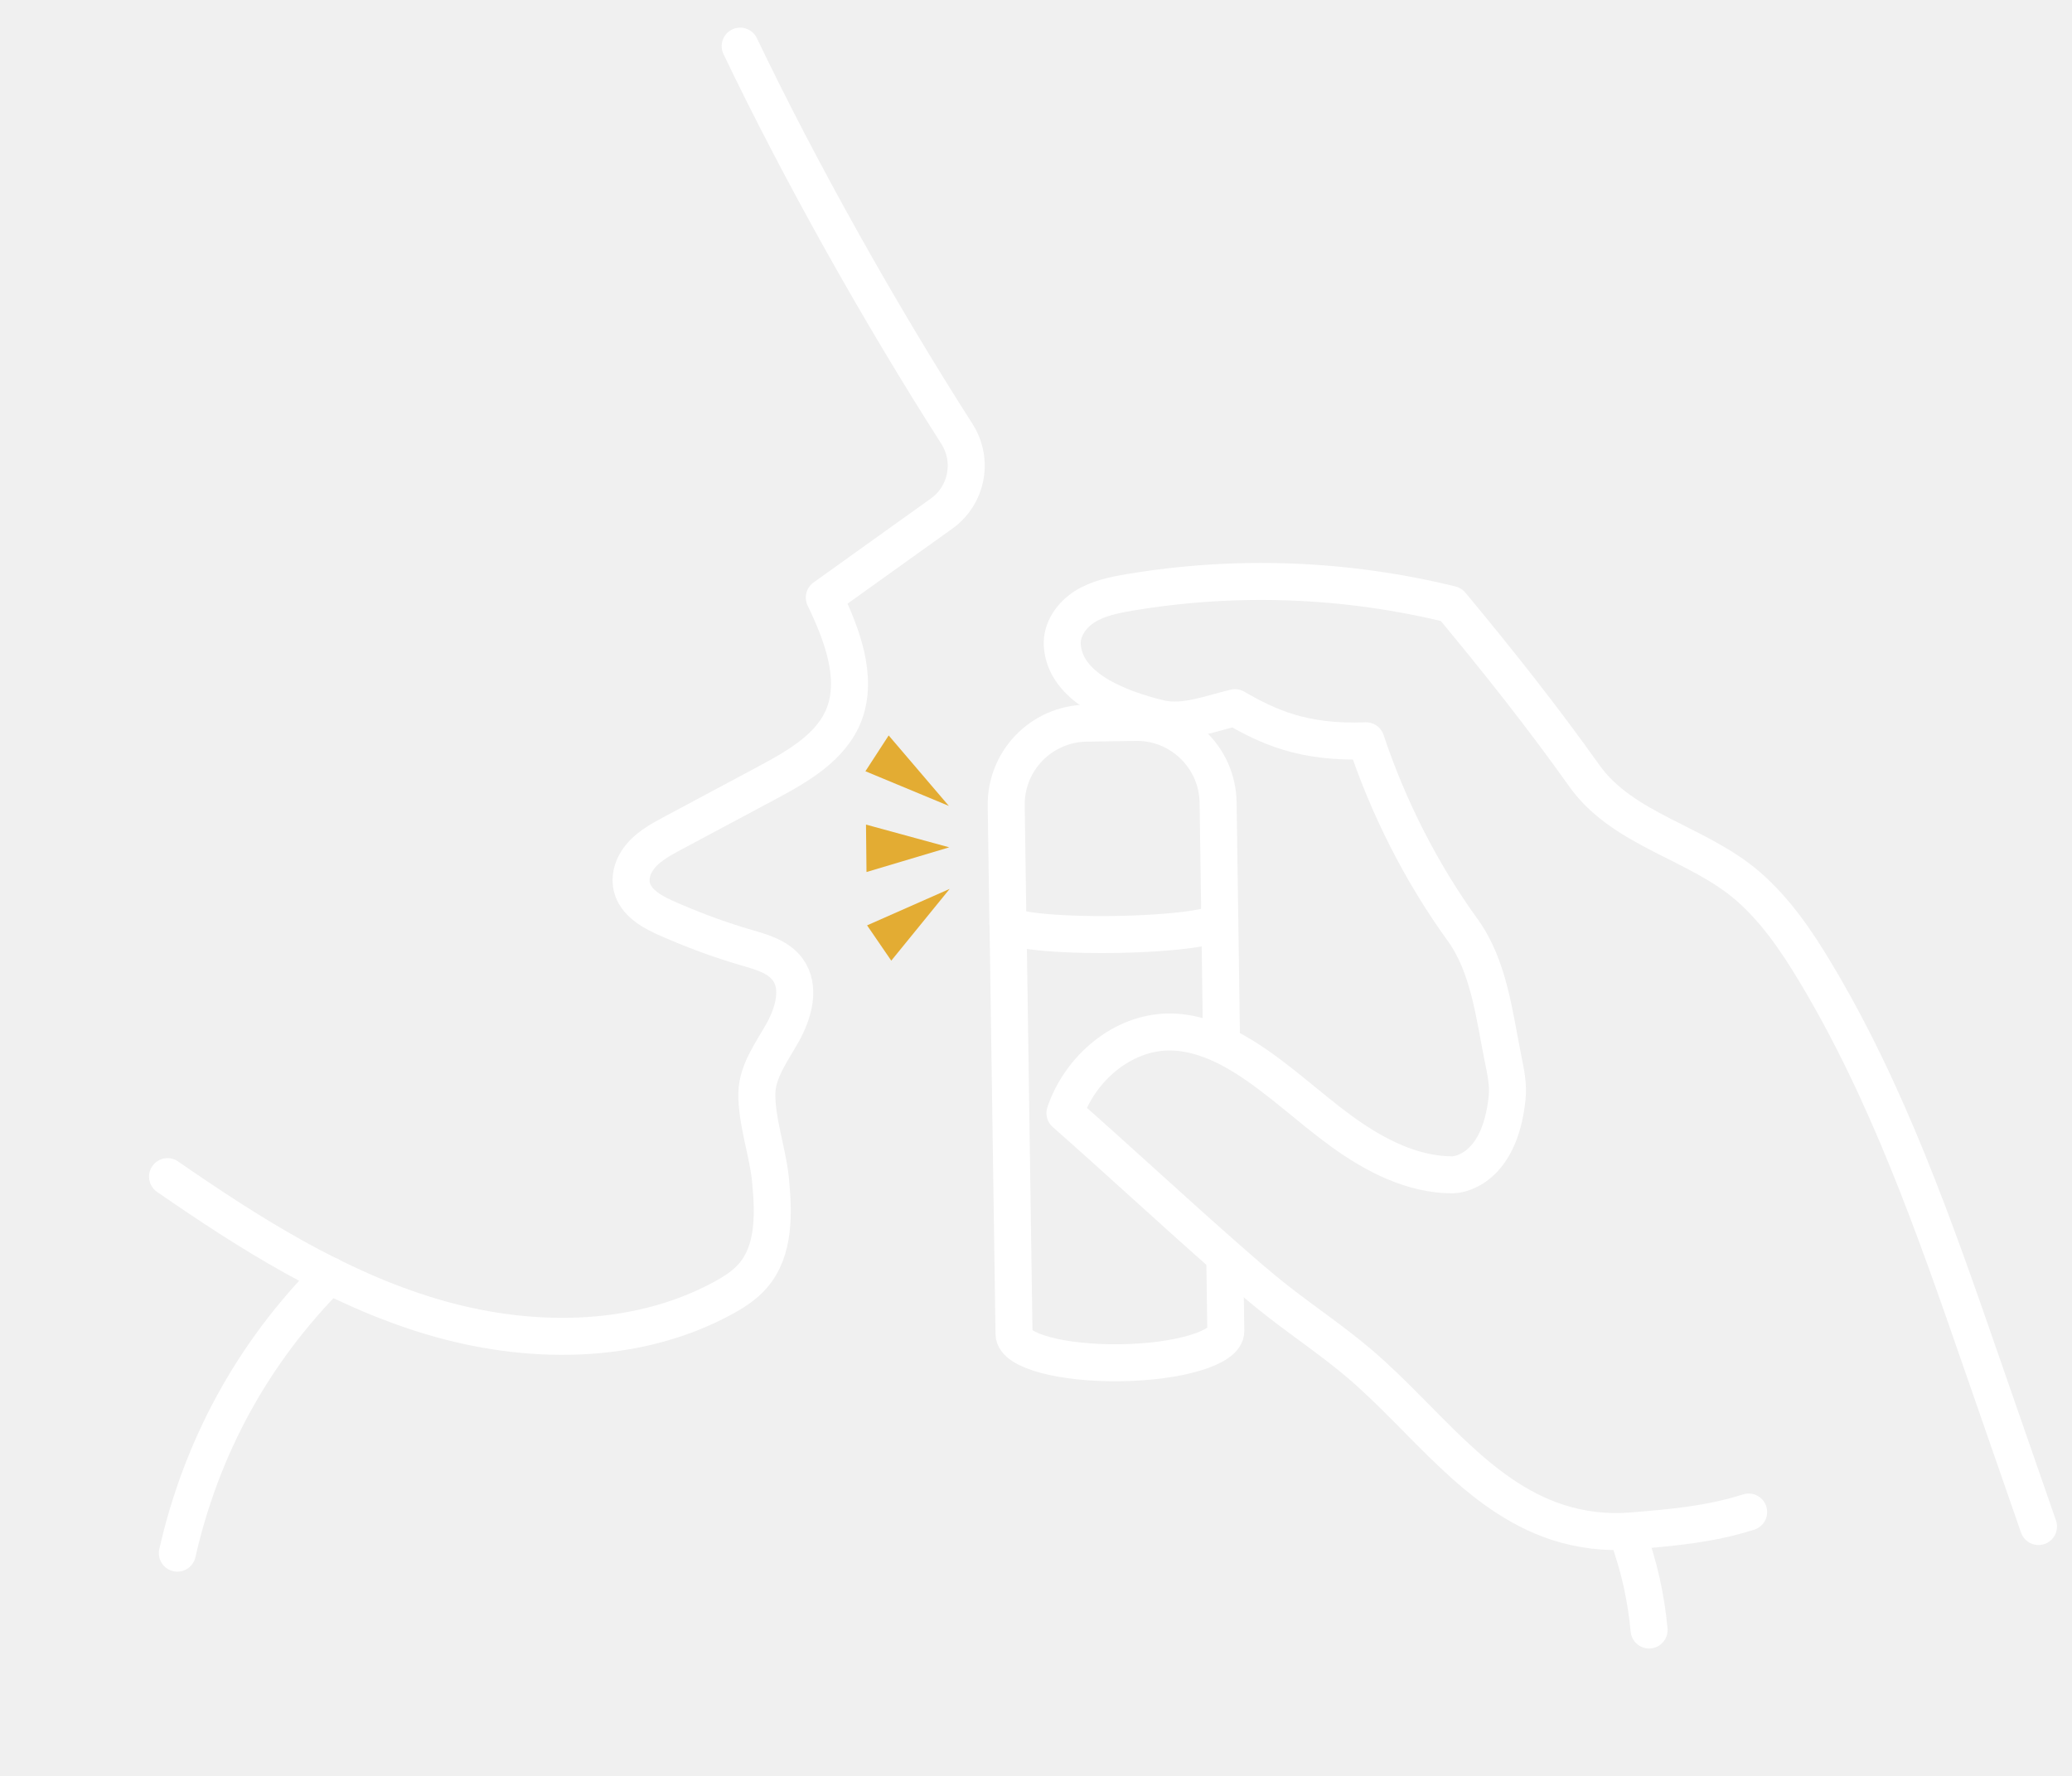
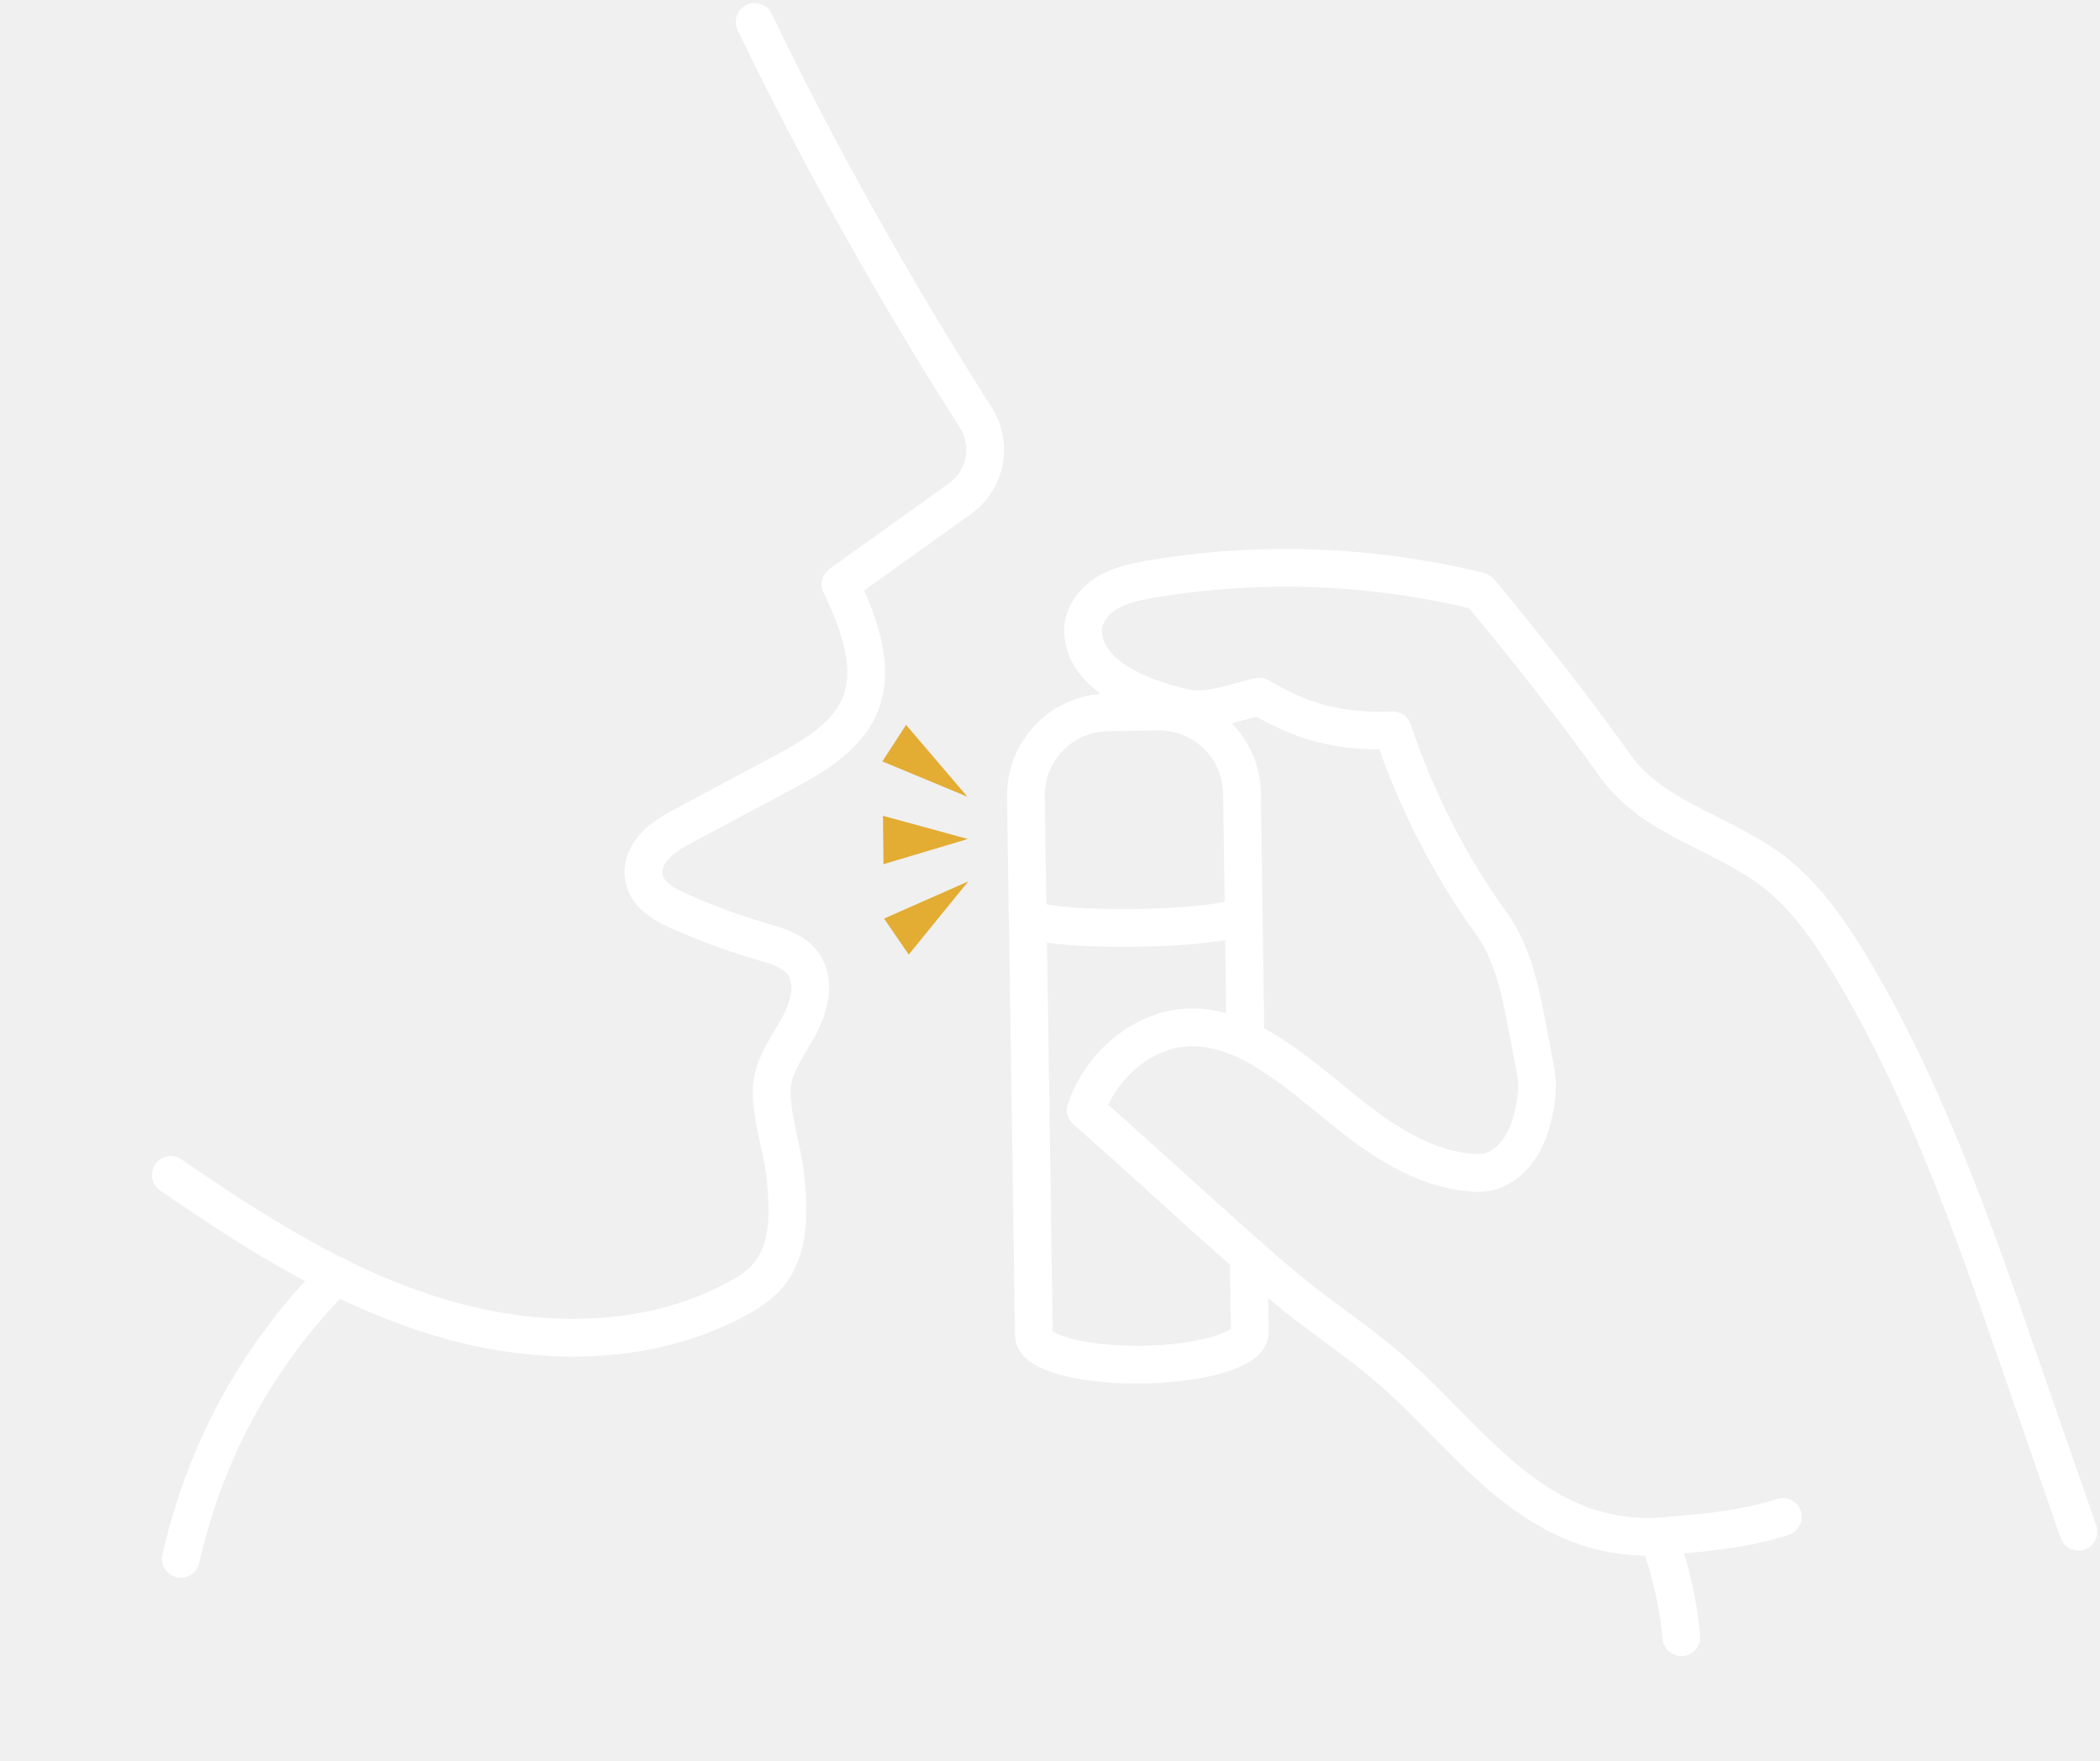
- <svg xmlns="http://www.w3.org/2000/svg" width="168" height="144" viewBox="0 0 168 144" fill="none">
-   <path d="M13.584 95.411C20.248 100.015 27.195 104.418 34.951 106.745C42.707 109.073 51.443 109.129 58.569 105.285C59.484 104.79 60.38 104.225 61.061 103.43C62.838 101.367 62.733 98.317 62.465 95.605C62.238 93.382 61.33 90.895 61.368 88.659C61.398 86.846 62.581 85.299 63.463 83.718C64.344 82.137 64.937 80.058 63.859 78.6C63.105 77.584 61.782 77.205 60.566 76.854C58.592 76.279 56.643 75.577 54.753 74.766C53.536 74.25 52.115 73.657 51.47 72.525C50.995 71.69 51.113 70.667 51.628 69.852C52.304 68.77 53.441 68.155 54.539 67.565C57.102 66.195 59.665 64.825 62.228 63.454C64.733 62.112 67.437 60.56 68.451 57.904C69.595 54.892 68.237 51.361 66.834 48.452L76.344 41.646C78.41 40.164 78.96 37.339 77.591 35.187C71.284 25.317 64.903 13.944 60.014 3.741" stroke="white" stroke-width="3" stroke-miterlimit="10" stroke-linecap="round" stroke-linejoin="round" />
-   <path d="M14.379 125.94C16.341 117.315 20.496 109.7 26.731 103.427" stroke="white" stroke-width="3" stroke-miterlimit="10" stroke-linecap="round" stroke-linejoin="round" />
-   <path d="M165.284 123.78C163.72 119.285 162.168 114.798 160.604 110.304C156.867 99.519 153.073 88.641 147.199 78.852C145.68 76.314 143.985 73.826 141.754 71.879C137.655 68.314 131.6 67.332 128.453 62.897C125.092 58.163 121.375 53.479 117.661 49.015C109.139 46.913 100.19 46.582 91.539 48.045C90.29 48.259 89.024 48.518 87.956 49.19C86.887 49.863 86.054 51.049 86.13 52.306C86.339 55.756 90.676 57.445 94.033 58.252C95.996 58.725 98.176 57.847 100.133 57.382C102.788 58.919 105.66 60.273 110.759 60.067C112.57 65.501 115.245 70.779 118.599 75.415C120.741 78.387 121.15 82.299 121.876 85.881C122.09 86.919 122.31 87.977 122.198 89.028C121.566 95.084 118.009 95.263 117.799 95.263C114.523 95.272 111.439 93.667 108.784 91.741C106.13 89.815 103.747 87.512 100.972 85.76C99.111 84.589 97.003 83.677 94.805 83.68C90.99 83.692 87.569 86.641 86.345 90.257C90.553 93.961 94.881 97.981 99.09 101.686C100.556 102.979 102.022 104.273 103.563 105.475C105.773 107.208 108.116 108.772 110.252 110.595C115.497 115.065 119.692 121.262 126.242 123.423C128.171 124.056 130.22 124.305 132.243 124.141C135.555 123.872 138.61 123.615 141.782 122.606" stroke="white" stroke-width="3" stroke-miterlimit="10" stroke-linecap="round" stroke-linejoin="round" />
-   <path d="M133.71 132.171C133.471 129.53 132.883 126.928 131.97 124.448" stroke="white" stroke-width="3" stroke-miterlimit="10" stroke-linecap="round" stroke-linejoin="round" />
-   <path d="M98.903 74.622L98.765 65.076C98.712 61.433 95.718 58.524 92.075 58.577L88.085 58.639C84.442 58.692 81.532 61.686 81.585 65.329L81.723 74.875" stroke="white" stroke-width="3" stroke-miterlimit="10" stroke-linecap="round" stroke-linejoin="round" />
-   <path d="M98.903 74.623C98.913 75.189 95.082 75.706 90.333 75.773C85.585 75.839 81.743 75.439 81.73 74.863" stroke="white" stroke-width="3" stroke-miterlimit="10" stroke-linecap="round" stroke-linejoin="round" />
-   <path d="M98.904 74.623L99.041 84.379" stroke="white" stroke-width="3" stroke-miterlimit="10" stroke-linecap="round" stroke-linejoin="round" />
-   <path d="M99.315 102.482L99.389 107.928C99.413 109.28 95.583 110.436 90.843 110.5C86.095 110.567 82.243 109.53 82.219 108.178L81.732 74.873" stroke="white" stroke-width="3" stroke-miterlimit="10" stroke-linecap="round" stroke-linejoin="round" />
-   <path d="M70.216 66.863L70.257 70.709L76.966 68.707L70.216 66.863Z" fill="#E3AC33" />
-   <path d="M76.933 65.348L70.169 62.538L72.055 59.635L76.933 65.348Z" fill="#E3AC33" />
-   <path d="M77.002 72.076L70.304 75.034L72.265 77.896L77.002 72.076Z" fill="#E3AC33" />
+ <svg xmlns="http://www.w3.org/2000/svg" width="167" height="140" viewBox="0 0 167 140" fill="none">
+   <path d="M13.584 93.411C20.248 98.014 27.195 102.418 34.951 104.745C42.707 107.073 51.443 107.129 58.569 103.285C59.484 102.79 60.38 102.225 61.061 101.43C62.838 99.367 62.733 96.317 62.465 93.605C62.238 91.382 61.33 88.895 61.368 86.659C61.398 84.846 62.581 83.299 63.463 81.718C64.344 80.137 64.937 78.058 63.859 76.6C63.105 75.584 61.782 75.205 60.566 74.854C58.592 74.279 56.643 73.577 54.753 72.766C53.536 72.25 52.115 71.657 51.47 70.525C50.995 69.69 51.113 68.667 51.628 67.852C52.304 66.77 53.441 66.155 54.539 65.565C57.102 64.195 59.665 62.825 62.228 61.454C64.733 60.112 67.437 58.56 68.451 55.904C69.595 52.892 68.237 49.361 66.834 46.452L76.344 39.646C78.41 38.164 78.96 35.339 77.591 33.187C71.284 23.317 64.903 11.944 60.014 1.741" stroke="white" stroke-width="3" stroke-miterlimit="10" stroke-linecap="round" stroke-linejoin="round" />
+   <path d="M14.379 123.94C16.341 115.315 20.496 107.7 26.731 101.427" stroke="white" stroke-width="3" stroke-miterlimit="10" stroke-linecap="round" stroke-linejoin="round" />
+   <path d="M165.284 121.78C163.72 117.285 162.168 112.798 160.604 108.304C156.867 97.519 153.073 86.641 147.199 76.852C145.68 74.314 143.985 71.826 141.754 69.879C137.655 66.314 131.6 65.332 128.453 60.897C125.092 56.163 121.375 51.479 117.661 47.015C109.139 44.913 100.19 44.582 91.539 46.045C90.29 46.259 89.024 46.518 87.956 47.19C86.887 47.863 86.054 49.049 86.13 50.306C86.339 53.756 90.676 55.445 94.033 56.252C95.996 56.725 98.176 55.847 100.133 55.382C102.788 56.919 105.66 58.273 110.759 58.067C112.57 63.501 115.245 68.779 118.599 73.415C120.741 76.387 121.15 80.299 121.876 83.881C122.09 84.919 122.31 85.977 122.198 87.028C121.566 93.084 118.009 93.263 117.799 93.263C114.523 93.272 111.439 91.667 108.784 89.741C106.13 87.815 103.747 85.512 100.972 83.76C99.111 82.589 97.003 81.677 94.805 81.68C90.99 81.692 87.569 84.641 86.345 88.257C90.553 91.961 94.881 95.981 99.09 99.686C100.556 100.979 102.022 102.273 103.563 103.475C105.773 105.208 108.116 106.772 110.252 108.595C115.497 113.065 119.692 119.262 126.242 121.423C128.171 122.056 130.22 122.305 132.243 122.141C135.555 121.872 138.61 121.615 141.782 120.606" stroke="white" stroke-width="3" stroke-miterlimit="10" stroke-linecap="round" stroke-linejoin="round" />
+   <path d="M133.71 130.171C133.471 127.53 132.883 124.928 131.97 122.448" stroke="white" stroke-width="3" stroke-miterlimit="10" stroke-linecap="round" stroke-linejoin="round" />
+   <path d="M98.903 72.622L98.765 63.076C98.712 59.433 95.718 56.524 92.075 56.577L88.085 56.639C84.442 56.692 81.532 59.686 81.585 63.329L81.723 72.875" stroke="white" stroke-width="3" stroke-miterlimit="10" stroke-linecap="round" stroke-linejoin="round" />
+   <path d="M98.903 72.623C98.913 73.189 95.082 73.706 90.333 73.773C85.585 73.839 81.743 73.439 81.73 72.863" stroke="white" stroke-width="3" stroke-miterlimit="10" stroke-linecap="round" stroke-linejoin="round" />
+   <path d="M98.904 72.623L99.041 82.379" stroke="white" stroke-width="3" stroke-miterlimit="10" stroke-linecap="round" stroke-linejoin="round" />
+   <path d="M99.315 100.482L99.389 105.928C99.413 107.28 95.583 108.436 90.843 108.5C86.095 108.567 82.243 107.53 82.219 106.178L81.732 72.873" stroke="white" stroke-width="3" stroke-miterlimit="10" stroke-linecap="round" stroke-linejoin="round" />
+   <path d="M70.216 64.863L70.257 68.709L76.966 66.707L70.216 64.863Z" fill="#E3AC33" />
+   <path d="M76.933 63.348L70.169 60.538L72.055 57.635L76.933 63.348Z" fill="#E3AC33" />
+   <path d="M77.002 70.076L70.304 73.034L72.265 75.896L77.002 70.076Z" fill="#E3AC33" />
</svg>
